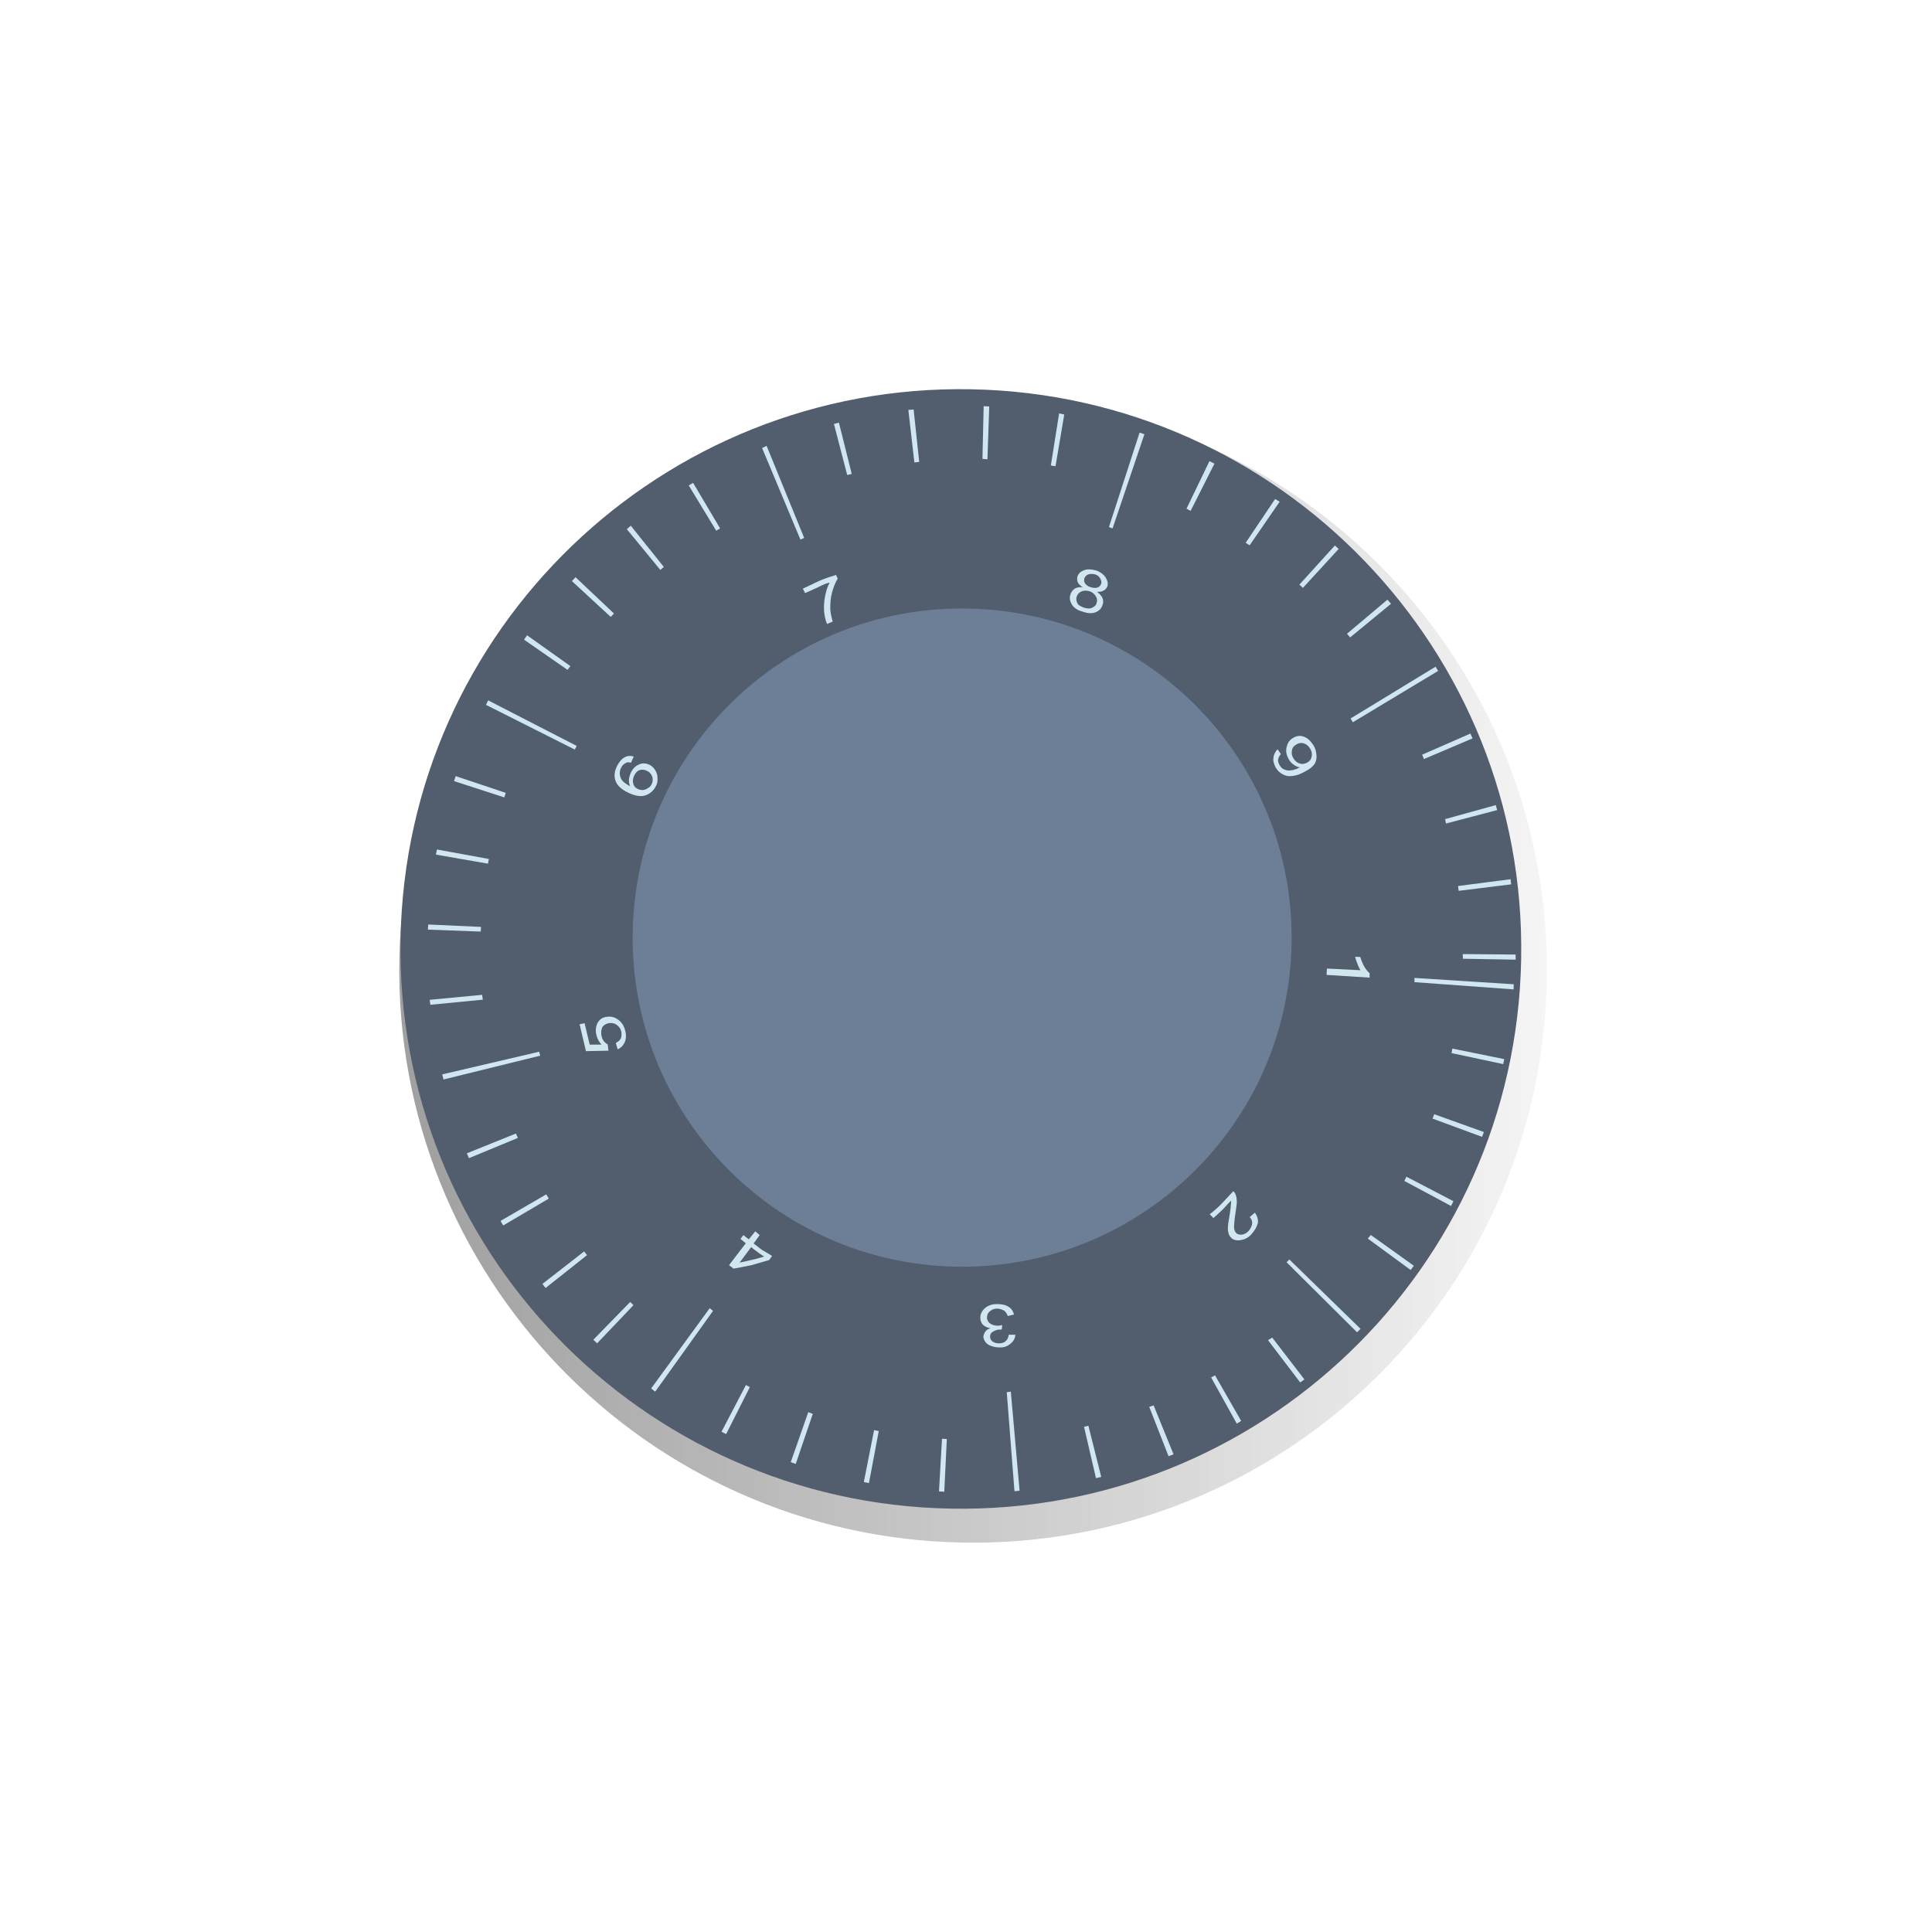
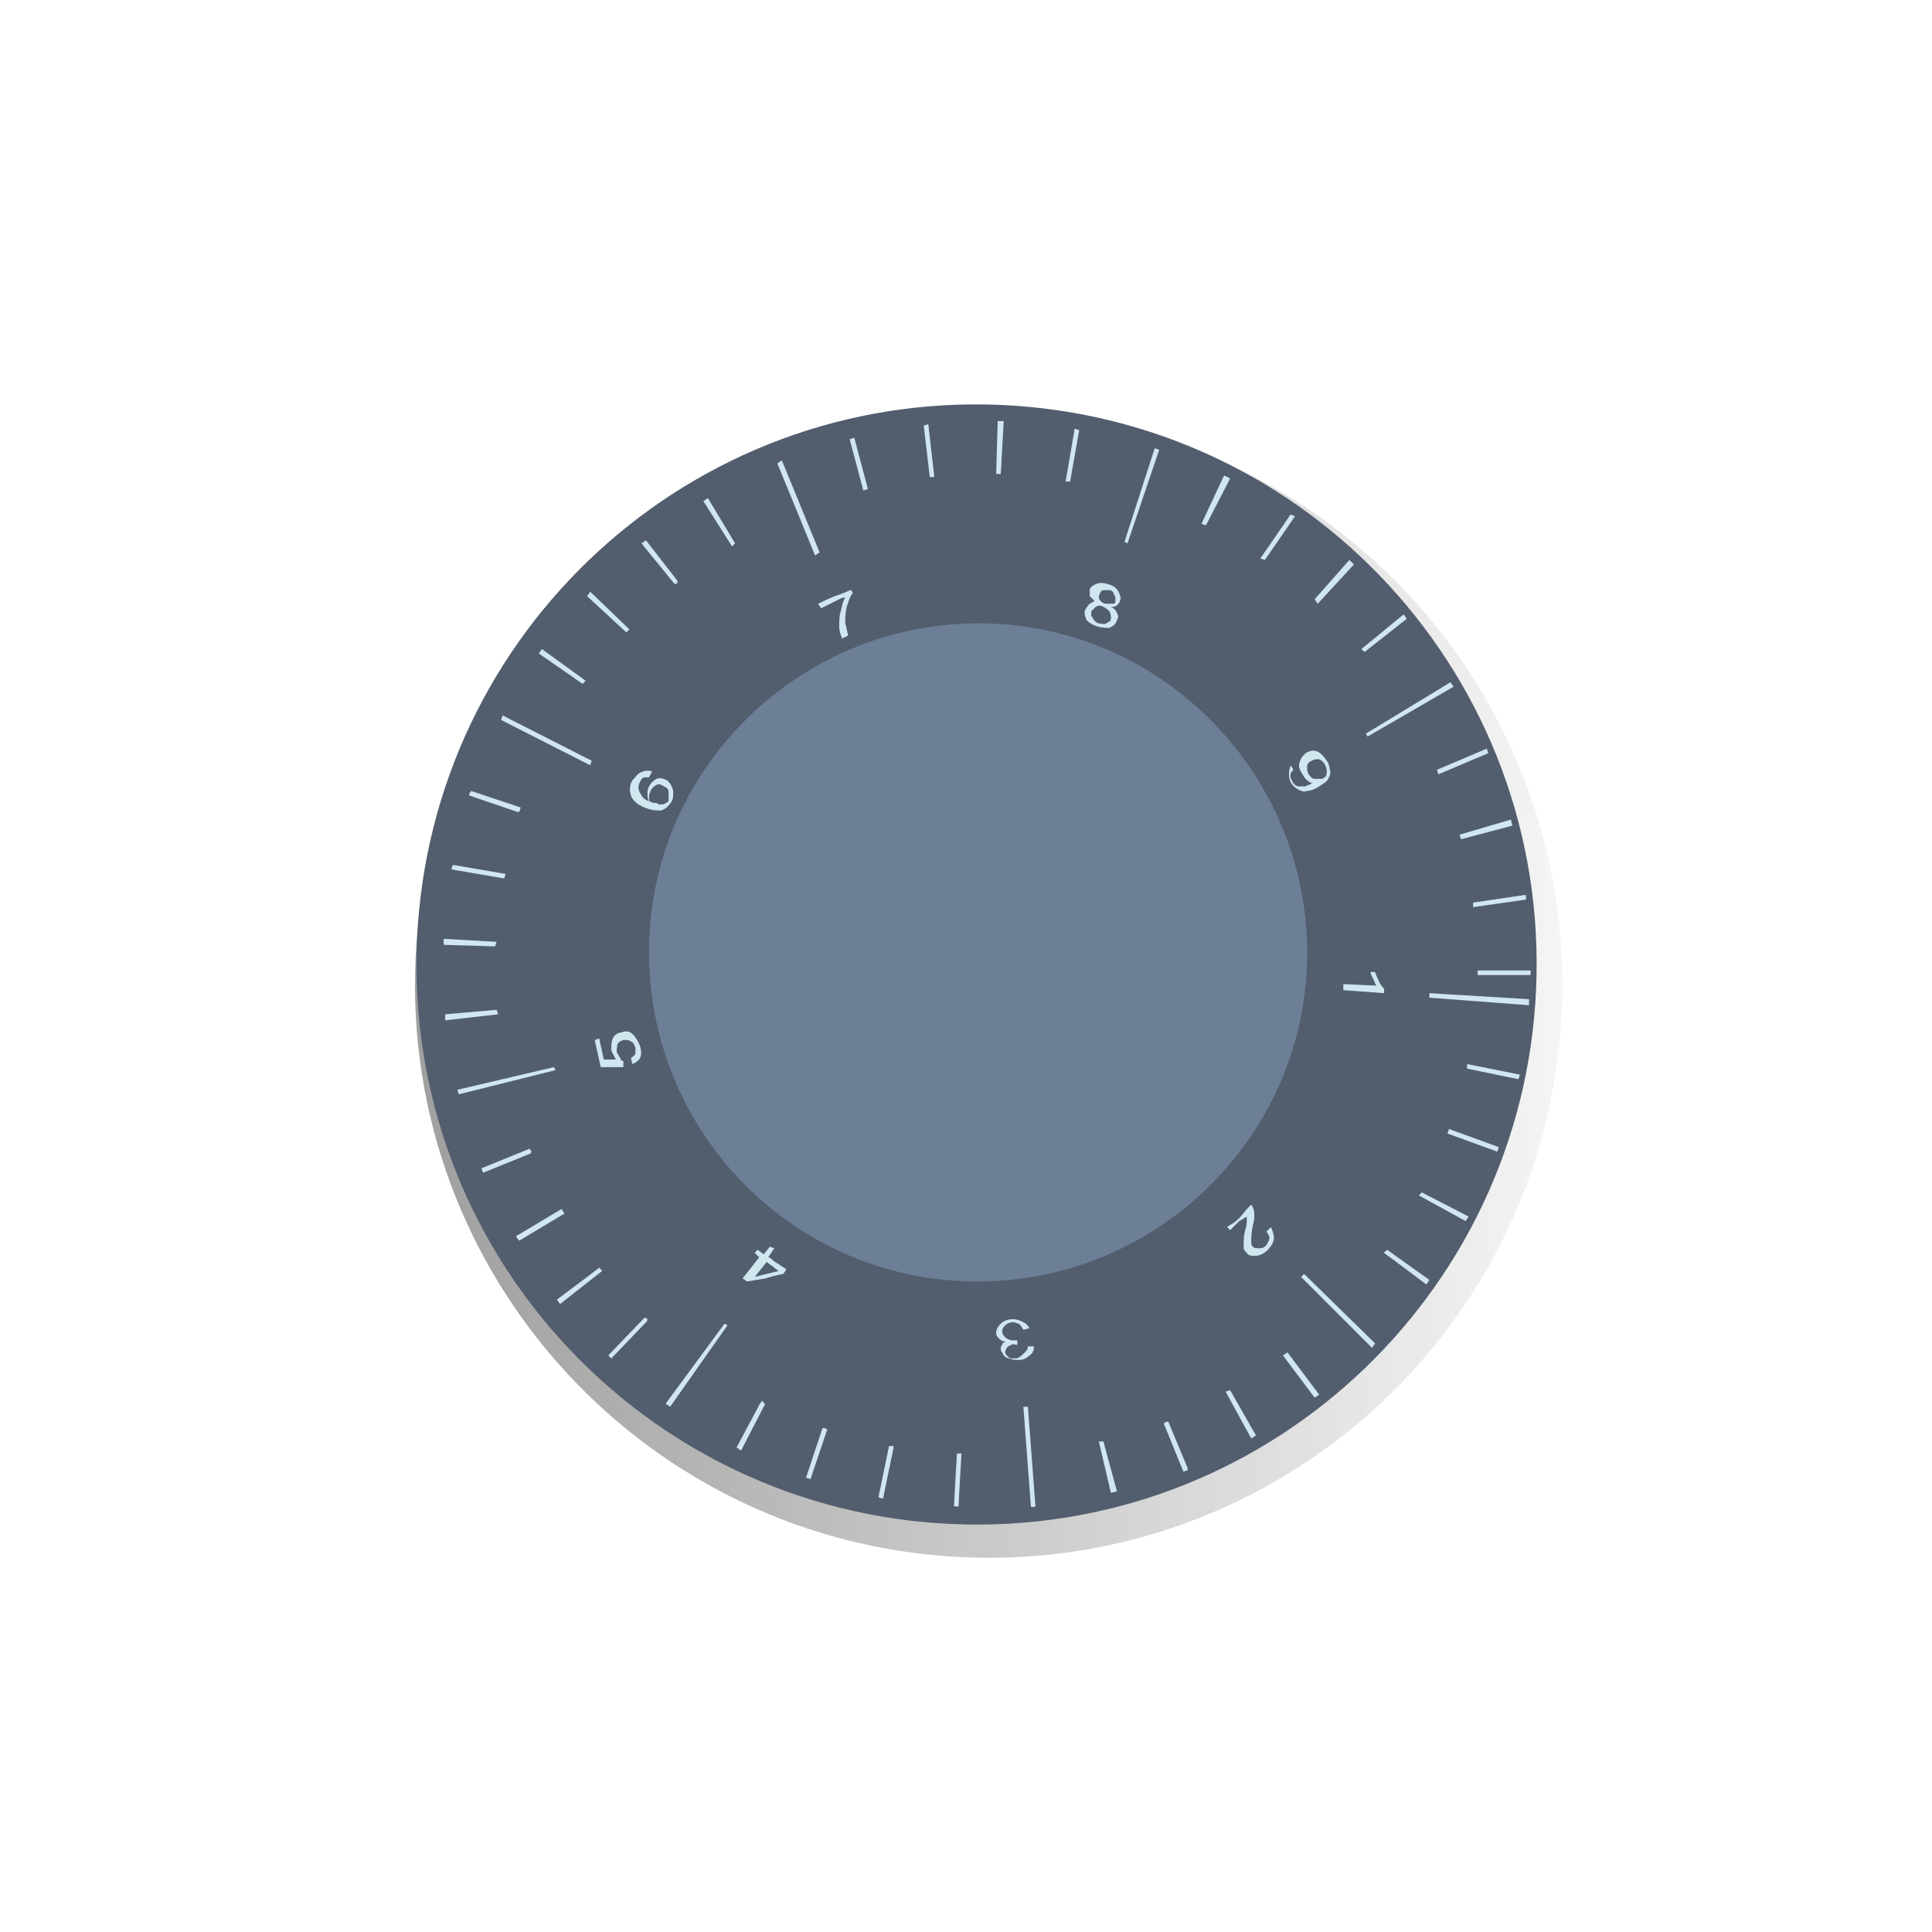
<svg xmlns="http://www.w3.org/2000/svg" xmlns:xlink="http://www.w3.org/1999/xlink" version="1.1" id="图层_1" x="0px" y="0px" viewBox="0 0 128 128" style="enable-background:new 0 0 128 128;" xml:space="preserve">
  <style type="text/css">
	.st0{opacity:0.8;fill:url(#SVGID_1_);enable-background:new    ;}
	.st1{opacity:0.2;clip-path:url(#SVGID_3_);fill:url(#SVGID_4_);enable-background:new    ;}
	.st2{fill:#525E6E;}
	.st3{fill:#D0E7EF;}
	.st4{fill:none;}
	.st5{fill:#6D7F96;}
</style>
-   <linearGradient id="SVGID_1_" gradientUnits="userSpaceOnUse" x1="26.447" y1="63.76" x2="102.483" y2="63.76" gradientTransform="matrix(1 0 0 -1 0 128)">
+   <linearGradient id="SVGID_1_" gradientUnits="userSpaceOnUse" x1="27.453" y1="65.24" x2="103.487" y2="65.24">
    <stop offset="0" style="stop-color:#878787" />
    <stop offset="1" style="stop-color:#F2F2F2" />
  </linearGradient>
-   <path class="st0" d="M102.48,64.96c-0.4,20.97-17.75,37.63-38.72,37.24c-21.01-0.4-37.7-17.72-37.3-38.67  c0.39-20.97,17.73-37.64,38.72-37.25S102.87,43.99,102.48,64.96z" />
+   <path class="st0" d="M103.5,66c-0.4,21-17.8,37.6-38.7,37.2c-21-0.4-37.7-17.7-37.3-38.7c0.4-21,17.7-37.6,38.7-37.2  S103.9,45,103.5,66z" />
  <g>
    <g>
-       <defs>
-         <path id="SVGID_2_" d="M100.78,63.58c-0.38,20.48-17.32,36.76-37.81,36.37c-20.51-0.38-36.83-17.29-36.43-37.78     c0.37-20.47,17.32-36.77,37.81-36.38S101.17,43.11,100.78,63.58z" />
-       </defs>
-       <clipPath id="SVGID_3_">
-         <use xlink:href="#SVGID_2_" style="overflow:visible;" />
-       </clipPath>
-       <linearGradient id="SVGID_4_" gradientUnits="userSpaceOnUse" x1="-928.852" y1="1078.312" x2="-896.814" y2="1047.003" gradientTransform="matrix(0.9998 0.0188 0.0187 -0.9998 969.4215 1157.132)">
-         <stop offset="0" style="stop-color:#878787" />
-         <stop offset="1" style="stop-color:#F2F2F2" />
-       </linearGradient>
-       <polygon class="st1" points="77.37,107.03 47.18,74.64 75.87,47.98 106.06,80.38   " />
+       <g>
+         <defs>
+           <path id="SVGID_2_" d="M101.8,64.6c-0.4,20.5-17.3,36.8-37.8,36.4c-20.5-0.4-36.8-17.3-36.4-37.8c0.4-20.5,17.3-36.8,37.8-36.4      S102.2,44.1,101.8,64.6z" />
+         </defs>
+         <clipPath id="SVGID_3_">
+           <use xlink:href="#SVGID_2_" style="overflow:visible;" />
+         </clipPath>
+         <linearGradient id="SVGID_4_" gradientUnits="userSpaceOnUse" x1="-927.834" y1="-949.33" x2="-895.797" y2="-918.02" gradientTransform="matrix(0.9998 1.880000e-02 -1.870000e-02 0.9998 971.8151 1029.157)">
+           <stop offset="0" style="stop-color:#878787" />
+           <stop offset="1" style="stop-color:#F2F2F2" />
+         </linearGradient>
+         <polygon class="st1" points="78.4,108 48.2,75.6 76.9,49 107.1,81.4    " />
+       </g>
    </g>
  </g>
-   <path class="st2" d="M100.78,63.58c-0.38,20.48-17.32,36.76-37.81,36.37c-20.51-0.38-36.83-17.29-36.43-37.78  c0.37-20.47,17.32-36.77,37.81-36.38S101.17,43.11,100.78,63.58z" />
+   <path class="st2" d="M101.8,64.6c-0.4,20.5-17.3,36.8-37.8,36.4c-20.5-0.4-36.8-17.3-36.4-37.8c0.4-20.5,17.3-36.8,37.8-36.4  S102.2,44.1,101.8,64.6z" />
  <g>
    <g>
      <g>
        <g>
-           <polygon class="st3" points="100.36,63.33 100.36,63.5 96.95,63.45 96.95,63.29     " />
-           <path class="st3" d="M100.42,63.58l-0.01-0.34l-3.5-0.03l0.01,0.31L100.42,63.58z M100.31,63.41L97,63.36L100.31,63.41z" />
-         </g>
-         <g>
-           <polygon class="st3" points="100.03,58.35 100.07,58.52 96.69,58.93 96.66,58.79     " />
-           <path class="st3" d="M100.12,58.59l-0.04-0.34L96.6,58.7l0.04,0.32L100.12,58.59z M100.01,58.44l-3.3,0.41L100.01,58.44z" />
-         </g>
-         <g>
-           <polygon class="st3" points="99.09,53.43 99.13,53.59 95.83,54.48 95.79,54.32     " />
-           <polygon class="st3" points="95.8,54.56 95.74,54.27 99.1,53.34 99.19,53.67     " />
-         </g>
-         <g>
-           <polygon class="st3" points="97.41,48.7 97.48,48.87 94.36,50.19 94.29,50.05     " />
-           <path class="st3" d="M97.56,48.92l-0.14-0.32L94.22,50l0.12,0.29L97.56,48.92z M97.41,48.81l-3.05,1.3L97.41,48.81z" />
-         </g>
-         <g>
-           <polygon class="st3" points="95.11,44.17 95.28,44.45 89.63,47.85 89.48,47.6     " />
-         </g>
-         <g>
-           <polygon class="st3" points="91.94,39.82 92.06,39.95 89.43,42.13 89.32,42.01     " />
-           <path class="st3" d="M92.16,40l-0.24-0.27l-2.68,2.26l0.21,0.24L92.16,40z M91.96,39.92l-2.55,2.11L91.96,39.92z" />
-         </g>
-         <g>
-           <polygon class="st3" points="88.47,36.23 88.6,36.35 86.3,38.87 86.18,38.75     " />
-           <polygon class="st3" points="86.32,38.95 86.09,38.73 88.44,36.14 88.69,36.37     " />
-         </g>
-         <g>
-           <polygon class="st3" points="84.54,33.13 84.68,33.23 82.76,36.04 82.62,35.96     " />
-           <polygon class="st3" points="82.79,36.13 82.53,35.96 84.48,33.06 84.78,33.24     " />
-         </g>
-         <g>
-           <polygon class="st3" points="80.17,30.64 80.35,30.71 78.84,33.76 78.7,33.7     " />
-           <polygon class="st3" points="78.88,33.85 78.61,33.7 80.13,30.55 80.46,30.72     " />
-         </g>
-         <g>
-           <polygon class="st3" points="75.5,28.66 75.82,28.77 73.71,35.01 73.47,34.92     " />
-         </g>
-         <g>
-           <polygon class="st3" points="70.24,27.46 70.42,27.49 69.85,30.85 69.7,30.82     " />
-           <path class="st3" d="M70.51,27.46l-0.34-0.07l-0.55,3.45l0.31,0.05L70.51,27.46z M70.33,27.52l-0.55,3.27l0,0L70.33,27.52z" />
-         </g>
-         <g>
-           <polygon class="st3" points="65.26,26.96 65.44,26.98 65.34,30.38 65.18,30.36     " />
-           <path class="st3" d="M65.54,26.93l-0.37-0.02l-0.08,3.49l0.33,0.03L65.54,26.93z M65.36,27.02l-0.1,3.31l0,0L65.36,27.02z" />
-         </g>
-         <g>
-           <polygon class="st3" points="60.28,27.21 60.45,27.17 60.8,30.56 60.67,30.59     " />
-           <polygon class="st3" points="60.9,30.6 60.58,30.64 60.18,27.16 60.53,27.13     " />
-         </g>
-         <g>
-           <polygon class="st3" points="55.34,28.12 55.51,28.08 56.36,31.37 56.2,31.39     " />
-           <path class="st3" d="M55.58,28l-0.33,0.09l0.88,3.38l0.3-0.07L55.58,28z M55.44,28.13l0.82,3.22L55.44,28.13z" />
-         </g>
-         <g>
-           <polygon class="st3" points="50.49,29.68 50.79,29.54 53.28,35.64 53.03,35.75     " />
-         </g>
-         <g>
-           <polygon class="st3" points="45.71,32.16 45.87,32.08 47.62,35 47.49,35.08     " />
-           <polygon class="st3" points="47.71,35.01 47.45,35.16 45.63,32.16 45.92,31.99     " />
-         </g>
-         <g>
-           <polygon class="st3" points="41.62,35.03 41.76,34.93 43.89,37.58 43.78,37.67     " />
-           <path class="st3" d="M41.79,34.83l-0.26,0.23l2.22,2.7l0.23-0.2L41.79,34.83z M41.72,35.02l2.09,2.57L41.72,35.02z" />
-         </g>
-         <g>
-           <polygon class="st3" points="37.98,38.46 38.1,38.35 40.6,40.66 40.48,40.79     " />
-           <path class="st3" d="M38.13,38.24l-0.24,0.26l2.57,2.37l0.22-0.22L38.13,38.24z M38.09,38.44l2.41,2.25L38.09,38.44z" />
-         </g>
-         <g>
-           <polygon class="st3" points="34.82,42.34 34.92,42.19 37.7,44.16 37.61,44.3     " />
-           <path class="st3" d="M37.79,44.13l-0.19,0.25l-2.88-2c0,0,0.19-0.29,0.2-0.29L37.79,44.13z" />
-         </g>
-         <g>
-           <polygon class="st3" points="32.2,46.7 32.34,46.4 38.21,49.42 38.08,49.66     " />
-         </g>
-         <g>
-           <path class="st3" d="M30.14,51.68l0.05-0.17l3.23,1.07c-0.01,0.01-0.05,0.15-0.05,0.15L30.14,51.68z" />
-           <path class="st3" d="M33.51,52.53c-0.01,0.01-0.1,0.3-0.1,0.3l-3.33-1.08l0.11-0.33L33.51,52.53z" />
-         </g>
-         <g>
-           <polygon class="st3" points="28.95,56.54 28.98,56.37 32.33,56.99 32.3,57.14     " />
-           <path class="st3" d="M28.95,56.28l-0.07,0.34l3.45,0.6l0.06-0.31L28.95,56.28z M29,56.47l3.26,0.59L29,56.47z" />
-         </g>
-         <g>
-           <polygon class="st3" points="28.4,61.51 28.41,61.34 31.81,61.48 31.8,61.64     " />
-           <polygon class="st3" points="31.87,61.41 31.85,61.72 28.35,61.59 28.37,61.25     " />
-         </g>
-         <g>
-           <polygon class="st3" points="28.55,66.48 28.52,66.32 31.91,66 31.93,66.15     " />
-           <polygon class="st3" points="31.94,65.91 31.99,66.23 28.51,66.57 28.47,66.24     " />
-         </g>
-         <g>
-           <polygon class="st3" points="29.38,71.52 29.3,71.18 35.72,69.68 35.79,69.94     " />
-         </g>
-         <g>
-           <polygon class="st3" points="31.08,76.62 31,76.47 34.16,75.18 34.22,75.32     " />
-           <path class="st3" d="M30.93,76.41l0.14,0.32l3.24-1.34l-0.13-0.29L30.93,76.41z M31.09,76.53l3.06-1.25L31.09,76.53z" />
-         </g>
-         <g>
-           <polygon class="st3" points="33.33,81.09 33.24,80.94 36.19,79.23 36.26,79.37     " />
-           <path class="st3" d="M33.16,80.89l0.18,0.3l3.02-1.78l-0.17-0.28L33.16,80.89z M33.34,81l2.85-1.66h-0.01L33.34,81z" />
-         </g>
-         <g>
-           <polygon class="st3" points="36.14,85.24 36.03,85.1 38.72,83 38.79,83.13     " />
-           <path class="st3" d="M35.94,85.06c0,0,0.2,0.28,0.21,0.27l2.75-2.18c-0.02,0-0.2-0.24-0.2-0.24L35.94,85.06z M36.12,85.15      l2.6-2.05L36.12,85.15z" />
-         </g>
-         <g>
-           <polygon class="st3" points="39.53,88.9 39.4,88.79 41.76,86.34 41.89,86.45     " />
-           <path class="st3" d="M39.31,88.76L39.56,89l2.41-2.53l-0.22-0.21L39.31,88.76z M39.5,88.82l2.3-2.39L39.5,88.82z" />
-         </g>
-         <g>
-           <polygon class="st3" points="43.41,92.2 43.14,91.99 47.02,86.67 47.24,86.85     " />
-         </g>
-         <g>
-           <polygon class="st3" points="48.05,94.94 47.89,94.86 49.45,91.83 49.59,91.91     " />
-           <path class="st3" d="M47.8,94.86l0.31,0.15l1.57-3.11l-0.26-0.14L47.8,94.86z M47.97,94.85l1.52-2.94L47.97,94.85z" />
-         </g>
-         <g>
-           <polygon class="st3" points="52.65,96.91 52.5,96.85 53.61,93.63 53.76,93.69     " />
-           <polygon class="st3" points="53.55,93.56 53.85,93.67 52.72,96.99 52.39,96.87     " />
-         </g>
-         <g>
-           <polygon class="st3" points="57.49,98.19 57.33,98.15 57.99,94.81 58.15,94.84     " />
-           <path class="st3" d="M57.23,98.19l0.34,0.07l0.65-3.45l-0.31-0.06L57.23,98.19z M57.42,98.12l0.64-3.25l0,0L57.42,98.12z" />
-         </g>
-         <g>
-           <polygon class="st3" points="62.46,98.8 62.29,98.77 62.48,95.38 62.64,95.38     " />
-           <path class="st3" d="M62.21,98.81l0.35,0.02l0.17-3.49l-0.32-0.02L62.21,98.81z M62.38,98.73l0.19-3.29l0,0L62.38,98.73z" />
-         </g>
-         <g>
-           <path class="st3" d="M67.55,98.76c0,0-0.33,0.05-0.34,0.03l-0.51-6.56c0.01,0.01,0.27-0.03,0.27-0.03L67.55,98.76z" />
-         </g>
-         <g>
-           <polygon class="st3" points="72.85,97.83 72.68,97.87 71.9,94.55 72.05,94.52     " />
-           <polygon class="st3" points="71.82,94.53 72.11,94.46 72.96,97.85 72.61,97.93     " />
-         </g>
-         <g>
-           <polygon class="st3" points="77.65,96.34 77.49,96.39 76.23,93.23 76.38,93.18     " />
-           <path class="st3" d="M77.42,96.48l0.33-0.13l-1.32-3.24l-0.29,0.1L77.42,96.48z M77.53,96.32l-1.21-3.06L77.53,96.32z" />
-         </g>
-         <g>
-           <polygon class="st3" points="82.15,94.14 82.01,94.24 80.32,91.26 80.46,91.18     " />
-           <path class="st3" d="M81.94,94.32l0.29-0.18l-1.73-3.02l-0.26,0.14L81.94,94.32z M82.05,94.15l-1.64-2.88L82.05,94.15z" />
-         </g>
-         <g>
-           <polygon class="st3" points="86.31,91.39 86.18,91.49 84.12,88.79 84.23,88.7     " />
-           <polygon class="st3" points="84.01,88.79 84.29,88.62 86.42,91.39 86.14,91.59     " />
-         </g>
-         <g>
-           <polygon class="st3" points="90.14,88.04 89.91,88.27 85.24,83.63 85.42,83.44     " />
-         </g>
-         <g>
-           <polygon class="st3" points="93.58,83.91 93.48,84.04 90.72,82.03 90.82,81.91     " />
-           <path class="st3" d="M93.46,84.14l0.21-0.28l-2.85-2.04l-0.2,0.24L93.46,84.14z M93.48,83.95l-2.68-1.95L93.48,83.95z" />
-         </g>
-         <g>
-           <polygon class="st3" points="96.2,79.64 96.12,79.79 93.12,78.2 93.19,78.06     " />
-           <polygon class="st3" points="93.04,78.24 93.18,77.96 96.29,79.58 96.14,79.9     " />
-         </g>
-         <g>
-           <polygon class="st3" points="98.23,75.06 98.16,75.22 94.97,74.05 95.02,73.91     " />
-           <polygon class="st3" points="94.91,74.11 95.02,73.82 98.31,75 98.19,75.32     " />
-         </g>
-         <g>
-           <polygon class="st3" points="99.59,70.25 99.57,70.42 96.23,69.7 96.26,69.56     " />
-           <polygon class="st3" points="96.17,69.77 96.22,69.47 99.66,70.17 99.59,70.5     " />
-         </g>
-         <g>
-           <polygon class="st3" points="100.29,65.21 100.28,65.55 93.71,65.07 93.71,64.79     " />
-         </g>
-       </g>
-       <g>
-         <path class="st3" d="M90.74,64.77v-0.29c-0.11-0.1-0.23-0.23-0.34-0.42c-0.11-0.19-0.21-0.42-0.28-0.66l-0.34-0.01     c0.03,0.14,0.08,0.29,0.15,0.46c0.07,0.18,0.14,0.33,0.2,0.43l-2.22-0.11l-0.02,0.42L90.74,64.77z" />
-       </g>
-       <g>
-         <path class="st3" d="M81.55,79.55c0.02,0.08,0.02,0.16,0,0.26c0,0.1-0.03,0.29-0.07,0.6c-0.05,0.37-0.12,0.63-0.12,0.81     c-0.02,0.17-0.01,0.33,0.02,0.43c0.02,0.12,0.08,0.24,0.15,0.31c0.13,0.17,0.34,0.24,0.61,0.21c0.24-0.03,0.54-0.13,0.77-0.4     c0.23-0.25,0.37-0.51,0.43-0.76c0.02-0.24-0.05-0.46-0.2-0.67l-0.35,0.3c0.13,0.11,0.18,0.26,0.17,0.42     c-0.02,0.18-0.11,0.34-0.24,0.5c-0.15,0.15-0.3,0.23-0.47,0.24c-0.15,0.01-0.29-0.03-0.37-0.13c-0.08-0.1-0.13-0.24-0.12-0.43     c0.01-0.19,0.03-0.52,0.11-0.98c0.05-0.29,0.07-0.51,0.07-0.68c0-0.18-0.03-0.33-0.09-0.46c-0.02-0.07-0.07-0.14-0.14-0.2     c0,0-0.37,0.39-0.74,0.79c-0.19,0.21-0.4,0.38-0.55,0.52c-0.17,0.13-0.27,0.22-0.27,0.22l0.24,0.25c0,0,0.31-0.27,0.6-0.55     C81.27,79.85,81.55,79.55,81.55,79.55z" />
-       </g>
-       <g>
-         <path class="st3" d="M66.77,86.55c-0.2-0.12-0.44-0.15-0.74-0.15c-0.32,0-0.59,0.1-0.79,0.28c-0.2,0.19-0.3,0.39-0.29,0.64     c0,0.18,0.07,0.33,0.16,0.44c0.13,0.13,0.3,0.2,0.51,0.24c-0.15,0.04-0.29,0.13-0.35,0.24c-0.07,0.11-0.11,0.21-0.12,0.33     c0.01,0.11,0.06,0.24,0.15,0.36c0.09,0.11,0.22,0.2,0.39,0.25c0.17,0.07,0.36,0.09,0.56,0.09c0.3,0.01,0.54-0.1,0.71-0.26     c0.19-0.14,0.29-0.34,0.31-0.58h-0.44c-0.02,0.18-0.08,0.32-0.2,0.42c-0.1,0.11-0.24,0.14-0.42,0.15c-0.18,0-0.32-0.03-0.43-0.11     c-0.12-0.08-0.18-0.18-0.18-0.3c-0.02-0.17,0.06-0.3,0.2-0.37c0.15-0.09,0.31-0.15,0.5-0.13c0,0,0.04-0.01,0.07-0.01l0.03-0.29     c-0.12,0.03-0.23,0.04-0.3,0.04c-0.2,0-0.37-0.05-0.51-0.15c-0.12-0.09-0.2-0.23-0.2-0.38c0-0.16,0.05-0.31,0.19-0.42     c0.13-0.12,0.29-0.18,0.48-0.18c0.16,0,0.3,0.05,0.42,0.11c0.14,0.07,0.22,0.2,0.29,0.38l0.41-0.1     C67.12,86.85,66.98,86.66,66.77,86.55z" />
-       </g>
-       <g>
-         <path class="st3" d="M50.04,81.58l-0.43,0.53l-0.36-0.28l-0.19,0.25l0.35,0.29l-1.11,1.45l0.3,0.23c0,0,0.59-0.1,1.19-0.23     c0.6-0.17,1.17-0.34,1.17-0.34l0.19-0.27c0,0-0.31-0.2-0.63-0.38c-0.17-0.11-0.3-0.23-0.41-0.31c-0.11-0.07-0.18-0.14-0.18-0.14     l0.4-0.55L50.04,81.58z M50.63,83.25c0,0-0.41,0.13-0.82,0.22c-0.4,0.1-0.81,0.18-0.81,0.18l0.77-1.03c0,0,0.2,0.18,0.42,0.33     C50.39,83.11,50.63,83.25,50.63,83.25z" />
-       </g>
-       <g>
-         <path class="st3" d="M41.39,69.05c0.09-0.22,0.11-0.49,0.03-0.77c-0.08-0.35-0.27-0.6-0.53-0.77c-0.24-0.15-0.48-0.18-0.72-0.14     c-0.29,0.04-0.47,0.2-0.59,0.42c-0.11,0.24-0.14,0.51-0.06,0.81c0.06,0.22,0.16,0.43,0.33,0.61h-0.78l-0.34-1.42l-0.33,0.07     l0.42,1.78l1.49-0.03l-0.05-0.42c-0.09-0.04-0.16-0.1-0.25-0.2c-0.07-0.1-0.13-0.21-0.15-0.34c-0.06-0.22-0.02-0.42,0.03-0.57     c0.08-0.15,0.23-0.24,0.42-0.29c0.2-0.03,0.39-0.01,0.55,0.11c0.15,0.11,0.25,0.24,0.3,0.43c0.03,0.16,0.02,0.32-0.02,0.45     c-0.07,0.15-0.19,0.24-0.34,0.32l0.12,0.42C41.12,69.44,41.29,69.27,41.39,69.05z" />
-       </g>
-       <g>
-         <path class="st3" d="M41.37,50.18c-0.2,0.11-0.34,0.29-0.48,0.55c-0.18,0.35-0.22,0.68-0.12,0.97c0.1,0.33,0.41,0.62,0.9,0.84     c0.45,0.21,0.83,0.25,1.11,0.15c0.29-0.11,0.51-0.29,0.67-0.6c0.09-0.16,0.13-0.34,0.11-0.53c0.01-0.18-0.04-0.33-0.13-0.5     c-0.08-0.15-0.2-0.27-0.34-0.36c-0.24-0.13-0.51-0.17-0.73-0.06c-0.24,0.09-0.42,0.26-0.55,0.52c-0.07,0.15-0.12,0.3-0.14,0.47     c-0.01,0.16,0.01,0.32,0.08,0.46c-0.25-0.13-0.42-0.25-0.53-0.38c-0.11-0.15-0.15-0.29-0.16-0.46c0-0.13,0.02-0.25,0.09-0.38     c0.07-0.16,0.18-0.26,0.33-0.33c0.09-0.05,0.19-0.04,0.33-0.01c0,0,0.16-0.41,0.19-0.4C41.76,50.05,41.56,50.07,41.37,50.18z      M41.95,51.9c-0.04-0.16-0.02-0.35,0.07-0.52c0.09-0.18,0.2-0.31,0.36-0.36c0.16-0.05,0.33-0.03,0.5,0.06     c0.18,0.08,0.29,0.24,0.34,0.4c0.04,0.17,0.03,0.33-0.05,0.48c-0.05,0.11-0.13,0.2-0.24,0.25c-0.09,0.08-0.21,0.11-0.33,0.13     c-0.13,0.01-0.24-0.02-0.35-0.07C42.09,52.2,41.99,52.08,41.95,51.9z" />
-       </g>
-       <g>
-         <path class="st3" d="M54.97,38.59c-0.15,0.27-0.24,0.57-0.31,0.93c-0.07,0.35-0.08,0.69-0.06,1.02c0.04,0.33,0.1,0.6,0.2,0.8     l0.37-0.16c-0.08-0.28-0.14-0.54-0.16-0.8c-0.01-0.35,0.01-0.74,0.11-1.11c0.1-0.35,0.21-0.67,0.38-0.93l-0.11-0.25     c0,0-0.13,0.05-0.35,0.11c-0.21,0.08-0.49,0.16-0.77,0.29c-0.54,0.25-1.08,0.51-1.08,0.51l0.15,0.29c0,0,0.4-0.17,0.81-0.36     c0.2-0.11,0.4-0.2,0.56-0.26C54.87,38.63,54.97,38.59,54.97,38.59z" />
-       </g>
-       <g>
-         <path class="st3" d="M71.2,39c-0.13,0.1-0.24,0.23-0.29,0.41c-0.07,0.23-0.02,0.46,0.13,0.68c0.15,0.21,0.37,0.35,0.68,0.43     c0.31,0.11,0.57,0.14,0.82,0.06c0.24-0.08,0.41-0.23,0.49-0.46c0.07-0.16,0.08-0.32,0.02-0.48c-0.07-0.16-0.19-0.3-0.37-0.43     c0.19,0.01,0.32-0.02,0.43-0.08c0.12-0.06,0.2-0.15,0.25-0.27c0.07-0.19,0.02-0.38-0.1-0.59c-0.13-0.2-0.35-0.38-0.65-0.48     c-0.33-0.08-0.59-0.1-0.81,0c-0.23,0.08-0.36,0.23-0.42,0.42c-0.03,0.15-0.02,0.26,0.03,0.38c0.06,0.11,0.16,0.21,0.33,0.32     C71.53,38.88,71.34,38.92,71.2,39z M71.64,39.19c0.15-0.07,0.33-0.08,0.54-0.02c0.2,0.06,0.33,0.19,0.42,0.33     c0.09,0.15,0.11,0.31,0.05,0.46c-0.04,0.16-0.16,0.25-0.33,0.32c-0.15,0.06-0.31,0.03-0.5-0.02c-0.11-0.04-0.22-0.09-0.33-0.16     c-0.1-0.08-0.14-0.18-0.16-0.27c-0.03-0.1-0.03-0.21,0-0.29C71.38,39.38,71.47,39.26,71.64,39.19z M72.09,38.06     c0.13-0.04,0.29-0.05,0.45-0.01c0.17,0.05,0.29,0.15,0.35,0.27c0.07,0.13,0.11,0.25,0.06,0.37c-0.05,0.12-0.12,0.2-0.25,0.24     c-0.13,0.04-0.27,0.02-0.42-0.02c-0.18-0.05-0.29-0.13-0.38-0.24c-0.08-0.11-0.09-0.22-0.06-0.35     C71.89,38.2,71.96,38.11,72.09,38.06z" />
-       </g>
-       <g>
-         <path class="st3" d="M84.37,50.2c-0.04,0.2,0.03,0.42,0.14,0.64c0.13,0.22,0.29,0.37,0.48,0.46c0.18,0.11,0.41,0.15,0.63,0.11     c0.24-0.02,0.52-0.11,0.83-0.29c0.32-0.16,0.52-0.33,0.64-0.5c0.11-0.18,0.15-0.37,0.13-0.59c-0.02-0.22-0.07-0.45-0.19-0.64     c-0.19-0.29-0.39-0.49-0.64-0.58c-0.24-0.1-0.52-0.06-0.77,0.11c-0.23,0.15-0.33,0.35-0.39,0.62c-0.05,0.26,0.01,0.51,0.15,0.76     c0.09,0.15,0.19,0.27,0.34,0.37c0.13,0.09,0.26,0.15,0.41,0.17c-0.03,0.02-0.06,0.02-0.06,0.02c-0.14,0.08-0.26,0.12-0.41,0.16     c-0.14,0.02-0.27,0.04-0.37,0.02c-0.11-0.02-0.2-0.05-0.29-0.1c-0.1-0.07-0.17-0.15-0.23-0.26c-0.07-0.13-0.11-0.24-0.09-0.37     c0.02-0.11,0.08-0.24,0.18-0.35l-0.22-0.32C84.48,49.82,84.39,49.99,84.37,50.2z M86.09,50.58c-0.15-0.05-0.29-0.16-0.39-0.33     c-0.11-0.16-0.14-0.34-0.11-0.51c0.02-0.18,0.12-0.32,0.29-0.41c0.16-0.11,0.33-0.13,0.51-0.08c0.19,0.07,0.31,0.18,0.42,0.37     c0.1,0.15,0.13,0.33,0.09,0.51c-0.03,0.17-0.14,0.32-0.31,0.4C86.42,50.62,86.25,50.64,86.09,50.58z" />
+           <polygon class="st3" points="101.4,64.3 101.4,64.5 97.9,64.4 97.9,64.3     " />
+           <path class="st3" d="M101.4,64.6l0-0.3l-3.5,0l0,0.3L101.4,64.6z M101.3,64.4L98,64.4L101.3,64.4z" />
+         </g>
+         <g>
+           <polygon class="st3" points="101,59.3 101.1,59.5 97.7,59.9 97.7,59.8     " />
+           <path class="st3" d="M101.1,59.6l0-0.3l-3.5,0.5l0,0.3L101.1,59.6z M101,59.4l-3.3,0.4L101,59.4z" />
+         </g>
+         <g>
+           <polygon class="st3" points="100.1,54.4 100.1,54.6 96.8,55.5 96.8,55.3     " />
+           <polygon class="st3" points="96.8,55.6 96.7,55.3 100.1,54.3 100.2,54.7     " />
+         </g>
+         <g>
+           <polygon class="st3" points="98.4,49.7 98.5,49.9 95.4,51.2 95.3,51     " />
+           <path class="st3" d="M98.6,49.9l-0.1-0.3L95.2,51l0.1,0.3L98.6,49.9z M98.4,49.8l-3.1,1.3L98.4,49.8z" />
+         </g>
+         <g>
+           <polygon class="st3" points="96.1,45.2 96.3,45.5 90.6,48.8 90.5,48.6     " />
+         </g>
+         <g>
+           <polygon class="st3" points="92.9,40.8 93.1,41 90.4,43.1 90.3,43     " />
+           <path class="st3" d="M93.2,41l-0.2-0.3L90.2,43l0.2,0.2L93.2,41z M93,40.9L90.4,43L93,40.9z" />
+         </g>
+         <g>
+           <polygon class="st3" points="89.5,37.2 89.6,37.3 87.3,39.9 87.2,39.8     " />
+           <polygon class="st3" points="87.3,40 87.1,39.7 89.4,37.1 89.7,37.4     " />
+         </g>
+         <g>
+           <polygon class="st3" points="85.5,34.1 85.7,34.2 83.8,37 83.6,37     " />
+           <polygon class="st3" points="83.8,37.1 83.5,37 85.5,34.1 85.8,34.2     " />
+         </g>
+         <g>
+           <polygon class="st3" points="81.2,31.6 81.3,31.7 79.8,34.8 79.7,34.7     " />
+           <polygon class="st3" points="79.9,34.8 79.6,34.7 81.1,31.5 81.5,31.7     " />
+         </g>
+         <g>
+           <polygon class="st3" points="76.5,29.7 76.8,29.8 74.7,36 74.5,35.9     " />
+         </g>
+         <g>
+           <polygon class="st3" points="71.2,28.5 71.4,28.5 70.8,31.9 70.7,31.8     " />
+           <path class="st3" d="M71.5,28.5l-0.3-0.1l-0.6,3.5l0.3,0L71.5,28.5z M71.3,28.5l-0.6,3.3l0,0L71.3,28.5z" />
+         </g>
+         <g>
+           <polygon class="st3" points="66.3,28 66.4,28 66.3,31.4 66.2,31.4     " />
+           <path class="st3" d="M66.5,27.9l-0.4,0l-0.1,3.5l0.3,0L66.5,27.9z M66.4,28l-0.1,3.3l0,0L66.4,28z" />
+         </g>
+         <g>
+           <polygon class="st3" points="61.3,28.2 61.5,28.2 61.8,31.6 61.7,31.6     " />
+           <polygon class="st3" points="61.9,31.6 61.6,31.6 61.2,28.2 61.5,28.1     " />
+         </g>
+         <g>
+           <polygon class="st3" points="56.3,29.1 56.5,29.1 57.4,32.4 57.2,32.4     " />
+           <path class="st3" d="M56.6,29l-0.3,0.1l0.9,3.4l0.3-0.1L56.6,29z M56.4,29.1l0.8,3.2L56.4,29.1z" />
+         </g>
+         <g>
+           <polygon class="st3" points="51.5,30.7 51.8,30.5 54.3,36.6 54,36.8     " />
+         </g>
+         <g>
+           <polygon class="st3" points="46.7,33.2 46.9,33.1 48.6,36 48.5,36.1     " />
+           <polygon class="st3" points="48.7,36 48.5,36.2 46.6,33.2 46.9,33     " />
+         </g>
+         <g>
+           <polygon class="st3" points="42.6,36 42.8,35.9 44.9,38.6 44.8,38.7     " />
+           <path class="st3" d="M42.8,35.8l-0.3,0.2l2.2,2.7l0.2-0.2L42.8,35.8z M42.7,36l2.1,2.6L42.7,36z" />
+         </g>
+         <g>
+           <polygon class="st3" points="39,39.5 39.1,39.3 41.6,41.7 41.5,41.8     " />
+           <path class="st3" d="M39.1,39.2l-0.2,0.3l2.6,2.4l0.2-0.2L39.1,39.2z M39.1,39.4l2.4,2.2L39.1,39.4z" />
+         </g>
+         <g>
+           <polygon class="st3" points="35.8,43.3 35.9,43.2 38.7,45.2 38.6,45.3     " />
+           <path class="st3" d="M38.8,45.1l-0.2,0.2l-2.9-2c0,0,0.2-0.3,0.2-0.3L38.8,45.1z" />
+         </g>
+         <g>
+           <polygon class="st3" points="33.2,47.7 33.3,47.4 39.2,50.4 39.1,50.7     " />
+         </g>
+         <g>
+           <path class="st3" d="M31.1,52.7l0-0.2l3.2,1.1c0,0,0,0.2,0,0.2L31.1,52.7z" />
+           <path class="st3" d="M34.5,53.5c0,0-0.1,0.3-0.1,0.3l-3.3-1.1l0.1-0.3L34.5,53.5z" />
+         </g>
+         <g>
+           <polygon class="st3" points="30,57.5 30,57.4 33.3,58 33.3,58.1     " />
+           <path class="st3" d="M30,57.3l-0.1,0.3l3.5,0.6l0.1-0.3L30,57.3z M30,57.5l3.3,0.6L30,57.5z" />
+         </g>
+         <g>
+           <polygon class="st3" points="29.4,62.5 29.4,62.3 32.8,62.5 32.8,62.6     " />
+           <polygon class="st3" points="32.9,62.4 32.8,62.7 29.4,62.6 29.4,62.2     " />
+         </g>
+         <g>
+           <polygon class="st3" points="29.5,67.5 29.5,67.3 32.9,67 32.9,67.2     " />
+           <polygon class="st3" points="32.9,66.9 33,67.2 29.5,67.6 29.5,67.2     " />
+         </g>
+         <g>
+           <polygon class="st3" points="30.4,72.5 30.3,72.2 36.7,70.7 36.8,70.9     " />
+         </g>
+         <g>
+           <polygon class="st3" points="32.1,77.6 32,77.5 35.2,76.2 35.2,76.3     " />
+           <path class="st3" d="M31.9,77.4l0.1,0.3l3.2-1.3l-0.1-0.3L31.9,77.4z M32.1,77.5l3.1-1.2L32.1,77.5z" />
+         </g>
+         <g>
+           <polygon class="st3" points="34.3,82.1 34.2,81.9 37.2,80.2 37.3,80.4     " />
+           <path class="st3" d="M34.2,81.9l0.2,0.3l3-1.8l-0.2-0.3L34.2,81.9z M34.3,82l2.8-1.7h0L34.3,82z" />
+         </g>
+         <g>
+           <polygon class="st3" points="37.1,86.2 37,86.1 39.7,84 39.8,84.1     " />
+           <path class="st3" d="M36.9,86.1c0,0,0.2,0.3,0.2,0.3l2.8-2.2c0,0-0.2-0.2-0.2-0.2L36.9,86.1z M37.1,86.2l2.6-2.1L37.1,86.2z" />
+         </g>
+         <g>
+           <polygon class="st3" points="40.5,89.9 40.4,89.8 42.8,87.3 42.9,87.4     " />
+           <path class="st3" d="M40.3,89.8l0.2,0.2l2.4-2.5l-0.2-0.2L40.3,89.8z M40.5,89.8l2.3-2.4L40.5,89.8z" />
+         </g>
+         <g>
+           <polygon class="st3" points="44.4,93.2 44.1,93 48,87.7 48.2,87.8     " />
+         </g>
+         <g>
+           <polygon class="st3" points="49,95.9 48.9,95.9 50.5,92.8 50.6,92.9     " />
+           <path class="st3" d="M48.8,95.9l0.3,0.2l1.6-3.1l-0.3-0.1L48.8,95.9z M49,95.8l1.5-2.9L49,95.8z" />
+         </g>
+         <g>
+           <polygon class="st3" points="53.7,97.9 53.5,97.8 54.6,94.6 54.8,94.7     " />
+           <polygon class="st3" points="54.5,94.6 54.8,94.7 53.7,98 53.4,97.9     " />
+         </g>
+         <g>
+           <polygon class="st3" points="58.5,99.2 58.3,99.2 59,95.8 59.2,95.8     " />
+           <path class="st3" d="M58.2,99.2l0.3,0.1l0.7-3.4l-0.3-0.1L58.2,99.2z M58.4,99.1l0.6-3.2l0,0L58.4,99.1z" />
+         </g>
+         <g>
+           <polygon class="st3" points="63.5,99.8 63.3,99.8 63.5,96.4 63.6,96.4     " />
+           <path class="st3" d="M63.2,99.8l0.3,0l0.2-3.5l-0.3,0L63.2,99.8z M63.4,99.7l0.2-3.3l0,0L63.4,99.7z" />
+         </g>
+         <g>
+           <path class="st3" d="M68.6,99.8c0,0-0.3,0.1-0.3,0l-0.5-6.6c0,0,0.3,0,0.3,0L68.6,99.8z" />
+         </g>
+         <g>
+           <polygon class="st3" points="73.8,98.8 73.7,98.9 72.9,95.6 73.1,95.5     " />
+           <polygon class="st3" points="72.8,95.5 73.1,95.5 74,98.8 73.6,98.9     " />
+         </g>
+         <g>
+           <polygon class="st3" points="78.7,97.3 78.5,97.4 77.2,94.2 77.4,94.2     " />
+           <path class="st3" d="M78.4,97.5l0.3-0.1l-1.3-3.2l-0.3,0.1L78.4,97.5z M78.5,97.3l-1.2-3.1L78.5,97.3z" />
+         </g>
+         <g>
+           <polygon class="st3" points="83.2,95.1 83,95.2 81.3,92.3 81.5,92.2     " />
+           <path class="st3" d="M82.9,95.3l0.3-0.2l-1.7-3l-0.3,0.1L82.9,95.3z M83.1,95.2l-1.6-2.9L83.1,95.2z" />
+         </g>
+         <g>
+           <polygon class="st3" points="87.3,92.4 87.2,92.5 85.1,89.8 85.2,89.7     " />
+           <polygon class="st3" points="85,89.8 85.3,89.6 87.4,92.4 87.1,92.6     " />
+         </g>
+         <g>
+           <polygon class="st3" points="91.1,89 90.9,89.3 86.2,84.6 86.4,84.4     " />
+         </g>
+         <g>
+           <polygon class="st3" points="94.6,84.9 94.5,85 91.7,83 91.8,82.9     " />
+           <path class="st3" d="M94.5,85.1l0.2-0.3l-2.8-2l-0.2,0.2L94.5,85.1z M94.5,84.9L91.8,83L94.5,84.9z" />
+         </g>
+         <g>
+           <polygon class="st3" points="97.2,80.6 97.1,80.8 94.1,79.2 94.2,79.1     " />
+           <polygon class="st3" points="94,79.2 94.2,79 97.3,80.6 97.1,80.9     " />
+         </g>
+         <g>
+           <polygon class="st3" points="99.2,76.1 99.2,76.2 96,75.1 96,74.9     " />
+           <polygon class="st3" points="95.9,75.1 96,74.8 99.3,76 99.2,76.3     " />
+         </g>
+         <g>
+           <polygon class="st3" points="100.6,71.2 100.6,71.4 97.2,70.7 97.3,70.6     " />
+           <polygon class="st3" points="97.2,70.8 97.2,70.5 100.7,71.2 100.6,71.5     " />
+         </g>
+         <g>
+           <polygon class="st3" points="101.3,66.2 101.3,66.6 94.7,66.1 94.7,65.8     " />
+         </g>
+       </g>
+       <g>
+         <path class="st3" d="M91.7,65.8v-0.3c-0.1-0.1-0.2-0.2-0.3-0.4c-0.1-0.2-0.2-0.4-0.3-0.7l-0.3,0c0,0.1,0.1,0.3,0.2,0.5     c0.1,0.2,0.1,0.3,0.2,0.4l-2.2-0.1l0,0.4L91.7,65.8z" />
+       </g>
+       <g>
+         <path class="st3" d="M82.6,80.6c0,0.1,0,0.2,0,0.3c0,0.1,0,0.3-0.1,0.6c-0.1,0.4-0.1,0.6-0.1,0.8c0,0.2,0,0.3,0,0.4     c0,0.1,0.1,0.2,0.2,0.3c0.1,0.2,0.3,0.2,0.6,0.2c0.2,0,0.5-0.1,0.8-0.4c0.2-0.2,0.4-0.5,0.4-0.8c0-0.2-0.1-0.5-0.2-0.7l-0.3,0.3     c0.1,0.1,0.2,0.3,0.2,0.4c0,0.2-0.1,0.3-0.2,0.5c-0.2,0.2-0.3,0.2-0.5,0.2c-0.2,0-0.3,0-0.4-0.1s-0.1-0.2-0.1-0.4     c0-0.2,0-0.5,0.1-1c0.1-0.3,0.1-0.5,0.1-0.7c0-0.2,0-0.3-0.1-0.5c0-0.1-0.1-0.1-0.1-0.2c0,0-0.4,0.4-0.7,0.8     c-0.2,0.2-0.4,0.4-0.6,0.5c-0.2,0.1-0.3,0.2-0.3,0.2l0.2,0.2c0,0,0.3-0.3,0.6-0.6C82.3,80.8,82.6,80.6,82.6,80.6z" />
+       </g>
+       <g>
+         <path class="st3" d="M67.8,87.6c-0.2-0.1-0.4-0.2-0.7-0.2c-0.3,0-0.6,0.1-0.8,0.3c-0.2,0.2-0.3,0.4-0.3,0.6     c0,0.2,0.1,0.3,0.2,0.4c0.1,0.1,0.3,0.2,0.5,0.2c-0.2,0-0.3,0.1-0.3,0.2c-0.1,0.1-0.1,0.2-0.1,0.3c0,0.1,0.1,0.2,0.2,0.4     c0.1,0.1,0.2,0.2,0.4,0.2c0.2,0.1,0.4,0.1,0.6,0.1c0.3,0,0.5-0.1,0.7-0.3c0.2-0.1,0.3-0.3,0.3-0.6h-0.4c0,0.2-0.1,0.3-0.2,0.4     C67.5,90,67.4,90,67.2,90c-0.2,0-0.3,0-0.4-0.1c-0.1-0.1-0.2-0.2-0.2-0.3c0-0.2,0.1-0.3,0.2-0.4c0.2-0.1,0.3-0.2,0.5-0.1     c0,0,0,0,0.1,0l0-0.3c-0.1,0-0.2,0-0.3,0c-0.2,0-0.4-0.1-0.5-0.2c-0.1-0.1-0.2-0.2-0.2-0.4c0-0.2,0.1-0.3,0.2-0.4     c0.1-0.1,0.3-0.2,0.5-0.2c0.2,0,0.3,0.1,0.4,0.1c0.1,0.1,0.2,0.2,0.3,0.4l0.4-0.1C68.1,87.8,68,87.7,67.8,87.6z" />
+       </g>
+       <g>
+         <path class="st3" d="M51,82.6l-0.4,0.5l-0.4-0.3l-0.2,0.2l0.3,0.3l-1.1,1.4l0.3,0.2c0,0,0.6-0.1,1.2-0.2c0.6-0.2,1.2-0.3,1.2-0.3     l0.2-0.3c0,0-0.3-0.2-0.6-0.4c-0.2-0.1-0.3-0.2-0.4-0.3c-0.1-0.1-0.2-0.1-0.2-0.1l0.4-0.6L51,82.6z M51.6,84.2     c0,0-0.4,0.1-0.8,0.2c-0.4,0.1-0.8,0.2-0.8,0.2l0.8-1c0,0,0.2,0.2,0.4,0.3C51.4,84.1,51.6,84.2,51.6,84.2z" />
+       </g>
+       <g>
+         <path class="st3" d="M42.4,70.1c0.1-0.2,0.1-0.5,0-0.8c-0.1-0.3-0.3-0.6-0.5-0.8c-0.2-0.2-0.5-0.2-0.7-0.1     c-0.3,0-0.5,0.2-0.6,0.4c-0.1,0.2-0.1,0.5-0.1,0.8c0.1,0.2,0.2,0.4,0.3,0.6h-0.8l-0.3-1.4l-0.3,0.1l0.4,1.8l1.5,0l0-0.4     c-0.1,0-0.2-0.1-0.2-0.2c-0.1-0.1-0.1-0.2-0.2-0.3c-0.1-0.2,0-0.4,0-0.6c0.1-0.2,0.2-0.2,0.4-0.3c0.2,0,0.4,0,0.5,0.1     c0.2,0.1,0.2,0.2,0.3,0.4c0,0.2,0,0.3,0,0.4c-0.1,0.2-0.2,0.2-0.3,0.3l0.1,0.4C42.1,70.4,42.3,70.3,42.4,70.1z" />
+       </g>
+       <g>
+         <path class="st3" d="M42.4,51.2c-0.2,0.1-0.3,0.3-0.5,0.5c-0.2,0.3-0.2,0.7-0.1,1c0.1,0.3,0.4,0.6,0.9,0.8     c0.5,0.2,0.8,0.2,1.1,0.2c0.3-0.1,0.5-0.3,0.7-0.6c0.1-0.2,0.1-0.3,0.1-0.5c0-0.2,0-0.3-0.1-0.5c-0.1-0.2-0.2-0.3-0.3-0.4     c-0.2-0.1-0.5-0.2-0.7-0.1c-0.2,0.1-0.4,0.3-0.5,0.5c-0.1,0.2-0.1,0.3-0.1,0.5c0,0.2,0,0.3,0.1,0.5c-0.2-0.1-0.4-0.2-0.5-0.4     c-0.1-0.2-0.2-0.3-0.2-0.5c0-0.1,0-0.2,0.1-0.4c0.1-0.2,0.2-0.3,0.3-0.3c0.1,0,0.2,0,0.3,0c0,0,0.2-0.4,0.2-0.4     C42.8,51,42.6,51.1,42.4,51.2z M43,52.9c0-0.2,0-0.3,0.1-0.5c0.1-0.2,0.2-0.3,0.4-0.4s0.3,0,0.5,0.1c0.2,0.1,0.3,0.2,0.3,0.4     c0,0.2,0,0.3,0,0.5c0,0.1-0.1,0.2-0.2,0.2c-0.1,0.1-0.2,0.1-0.3,0.1c-0.1,0-0.2,0-0.3-0.1C43.1,53.2,43,53.1,43,52.9z" />
+       </g>
+       <g>
+         <path class="st3" d="M56,39.6c-0.2,0.3-0.2,0.6-0.3,0.9c-0.1,0.3-0.1,0.7-0.1,1c0,0.3,0.1,0.6,0.2,0.8l0.4-0.2     c-0.1-0.3-0.1-0.5-0.2-0.8c0-0.3,0-0.7,0.1-1.1c0.1-0.3,0.2-0.7,0.4-0.9l-0.1-0.2c0,0-0.1,0-0.3,0.1c-0.2,0.1-0.5,0.2-0.8,0.3     c-0.5,0.2-1.1,0.5-1.1,0.5l0.2,0.3c0,0,0.4-0.2,0.8-0.4c0.2-0.1,0.4-0.2,0.6-0.3C55.9,39.6,56,39.6,56,39.6z" />
+       </g>
+       <g>
+         <path class="st3" d="M72.2,40c-0.1,0.1-0.2,0.2-0.3,0.4c-0.1,0.2,0,0.5,0.1,0.7c0.2,0.2,0.4,0.3,0.7,0.4c0.3,0.1,0.6,0.1,0.8,0.1     c0.2-0.1,0.4-0.2,0.5-0.5c0.1-0.2,0.1-0.3,0-0.5c-0.1-0.2-0.2-0.3-0.4-0.4c0.2,0,0.3,0,0.4-0.1c0.1-0.1,0.2-0.2,0.2-0.3     c0.1-0.2,0-0.4-0.1-0.6c-0.1-0.2-0.3-0.4-0.7-0.5c-0.3-0.1-0.6-0.1-0.8,0c-0.2,0.1-0.4,0.2-0.4,0.4c0,0.2,0,0.3,0,0.4     c0.1,0.1,0.2,0.2,0.3,0.3C72.5,39.9,72.3,39.9,72.2,40z M72.6,40.2c0.2-0.1,0.3-0.1,0.5,0c0.2,0.1,0.3,0.2,0.4,0.3     c0.1,0.2,0.1,0.3,0.1,0.5c0,0.2-0.2,0.2-0.3,0.3c-0.2,0.1-0.3,0-0.5,0c-0.1,0-0.2-0.1-0.3-0.2c-0.1-0.1-0.1-0.2-0.2-0.3     c0-0.1,0-0.2,0-0.3C72.4,40.4,72.5,40.3,72.6,40.2z M73.1,39.1c0.1,0,0.3,0,0.4,0c0.2,0,0.3,0.2,0.3,0.3c0.1,0.1,0.1,0.2,0.1,0.4     s-0.1,0.2-0.2,0.2s-0.3,0-0.4,0c-0.2,0-0.3-0.1-0.4-0.2c-0.1-0.1-0.1-0.2-0.1-0.3C72.9,39.2,73,39.1,73.1,39.1z" />
+       </g>
+       <g>
+         <path class="st3" d="M85.4,51.2c0,0.2,0,0.4,0.1,0.6c0.1,0.2,0.3,0.4,0.5,0.5c0.2,0.1,0.4,0.2,0.6,0.1c0.2,0,0.5-0.1,0.8-0.3     c0.3-0.2,0.5-0.3,0.6-0.5c0.1-0.2,0.2-0.4,0.1-0.6c0-0.2-0.1-0.5-0.2-0.6c-0.2-0.3-0.4-0.5-0.6-0.6c-0.2-0.1-0.5-0.1-0.8,0.1     c-0.2,0.2-0.3,0.3-0.4,0.6c-0.1,0.3,0,0.5,0.2,0.8c0.1,0.2,0.2,0.3,0.3,0.4c0.1,0.1,0.3,0.2,0.4,0.2c0,0-0.1,0-0.1,0     c-0.1,0.1-0.3,0.1-0.4,0.2c-0.1,0-0.3,0-0.4,0c-0.1,0-0.2,0-0.3-0.1c-0.1-0.1-0.2-0.2-0.2-0.3c-0.1-0.1-0.1-0.2-0.1-0.4     c0-0.1,0.1-0.2,0.2-0.3l-0.2-0.3C85.5,50.8,85.4,51,85.4,51.2z M87.1,51.6c-0.2,0-0.3-0.2-0.4-0.3c-0.1-0.2-0.1-0.3-0.1-0.5     c0-0.2,0.1-0.3,0.3-0.4c0.2-0.1,0.3-0.1,0.5-0.1c0.2,0.1,0.3,0.2,0.4,0.4c0.1,0.2,0.1,0.3,0.1,0.5c0,0.2-0.1,0.3-0.3,0.4     C87.4,51.6,87.2,51.6,87.1,51.6z" />
      </g>
    </g>
  </g>
-   <path class="st4" d="M100.78,63.58c-0.38,20.48-17.32,36.76-37.81,36.37c-20.51-0.38-36.83-17.29-36.43-37.78  c0.37-20.47,17.32-36.77,37.81-36.38S101.17,43.11,100.78,63.58z" />
-   <path class="st5" d="M85.57,62.53c-0.22,12.04-10.18,21.61-22.24,21.39c-12.06-0.24-21.64-10.17-21.41-22.21  c0.24-12.05,10.18-21.63,22.24-21.39C76.2,40.55,85.8,50.49,85.57,62.53z" />
+   <path class="st4" d="M101.8,64.6c-0.4,20.5-17.3,36.8-37.8,36.4c-20.5-0.4-36.8-17.3-36.4-37.8c0.4-20.5,17.3-36.8,37.8-36.4  S102.2,44.1,101.8,64.6z" />
+   <path class="st5" d="M86.6,63.5c-0.2,12-10.2,21.6-22.2,21.4c-12.1-0.2-21.6-10.2-21.4-22.2c0.2-12,10.2-21.6,22.2-21.4  C77.2,41.5,86.8,51.5,86.6,63.5z" />
</svg>
